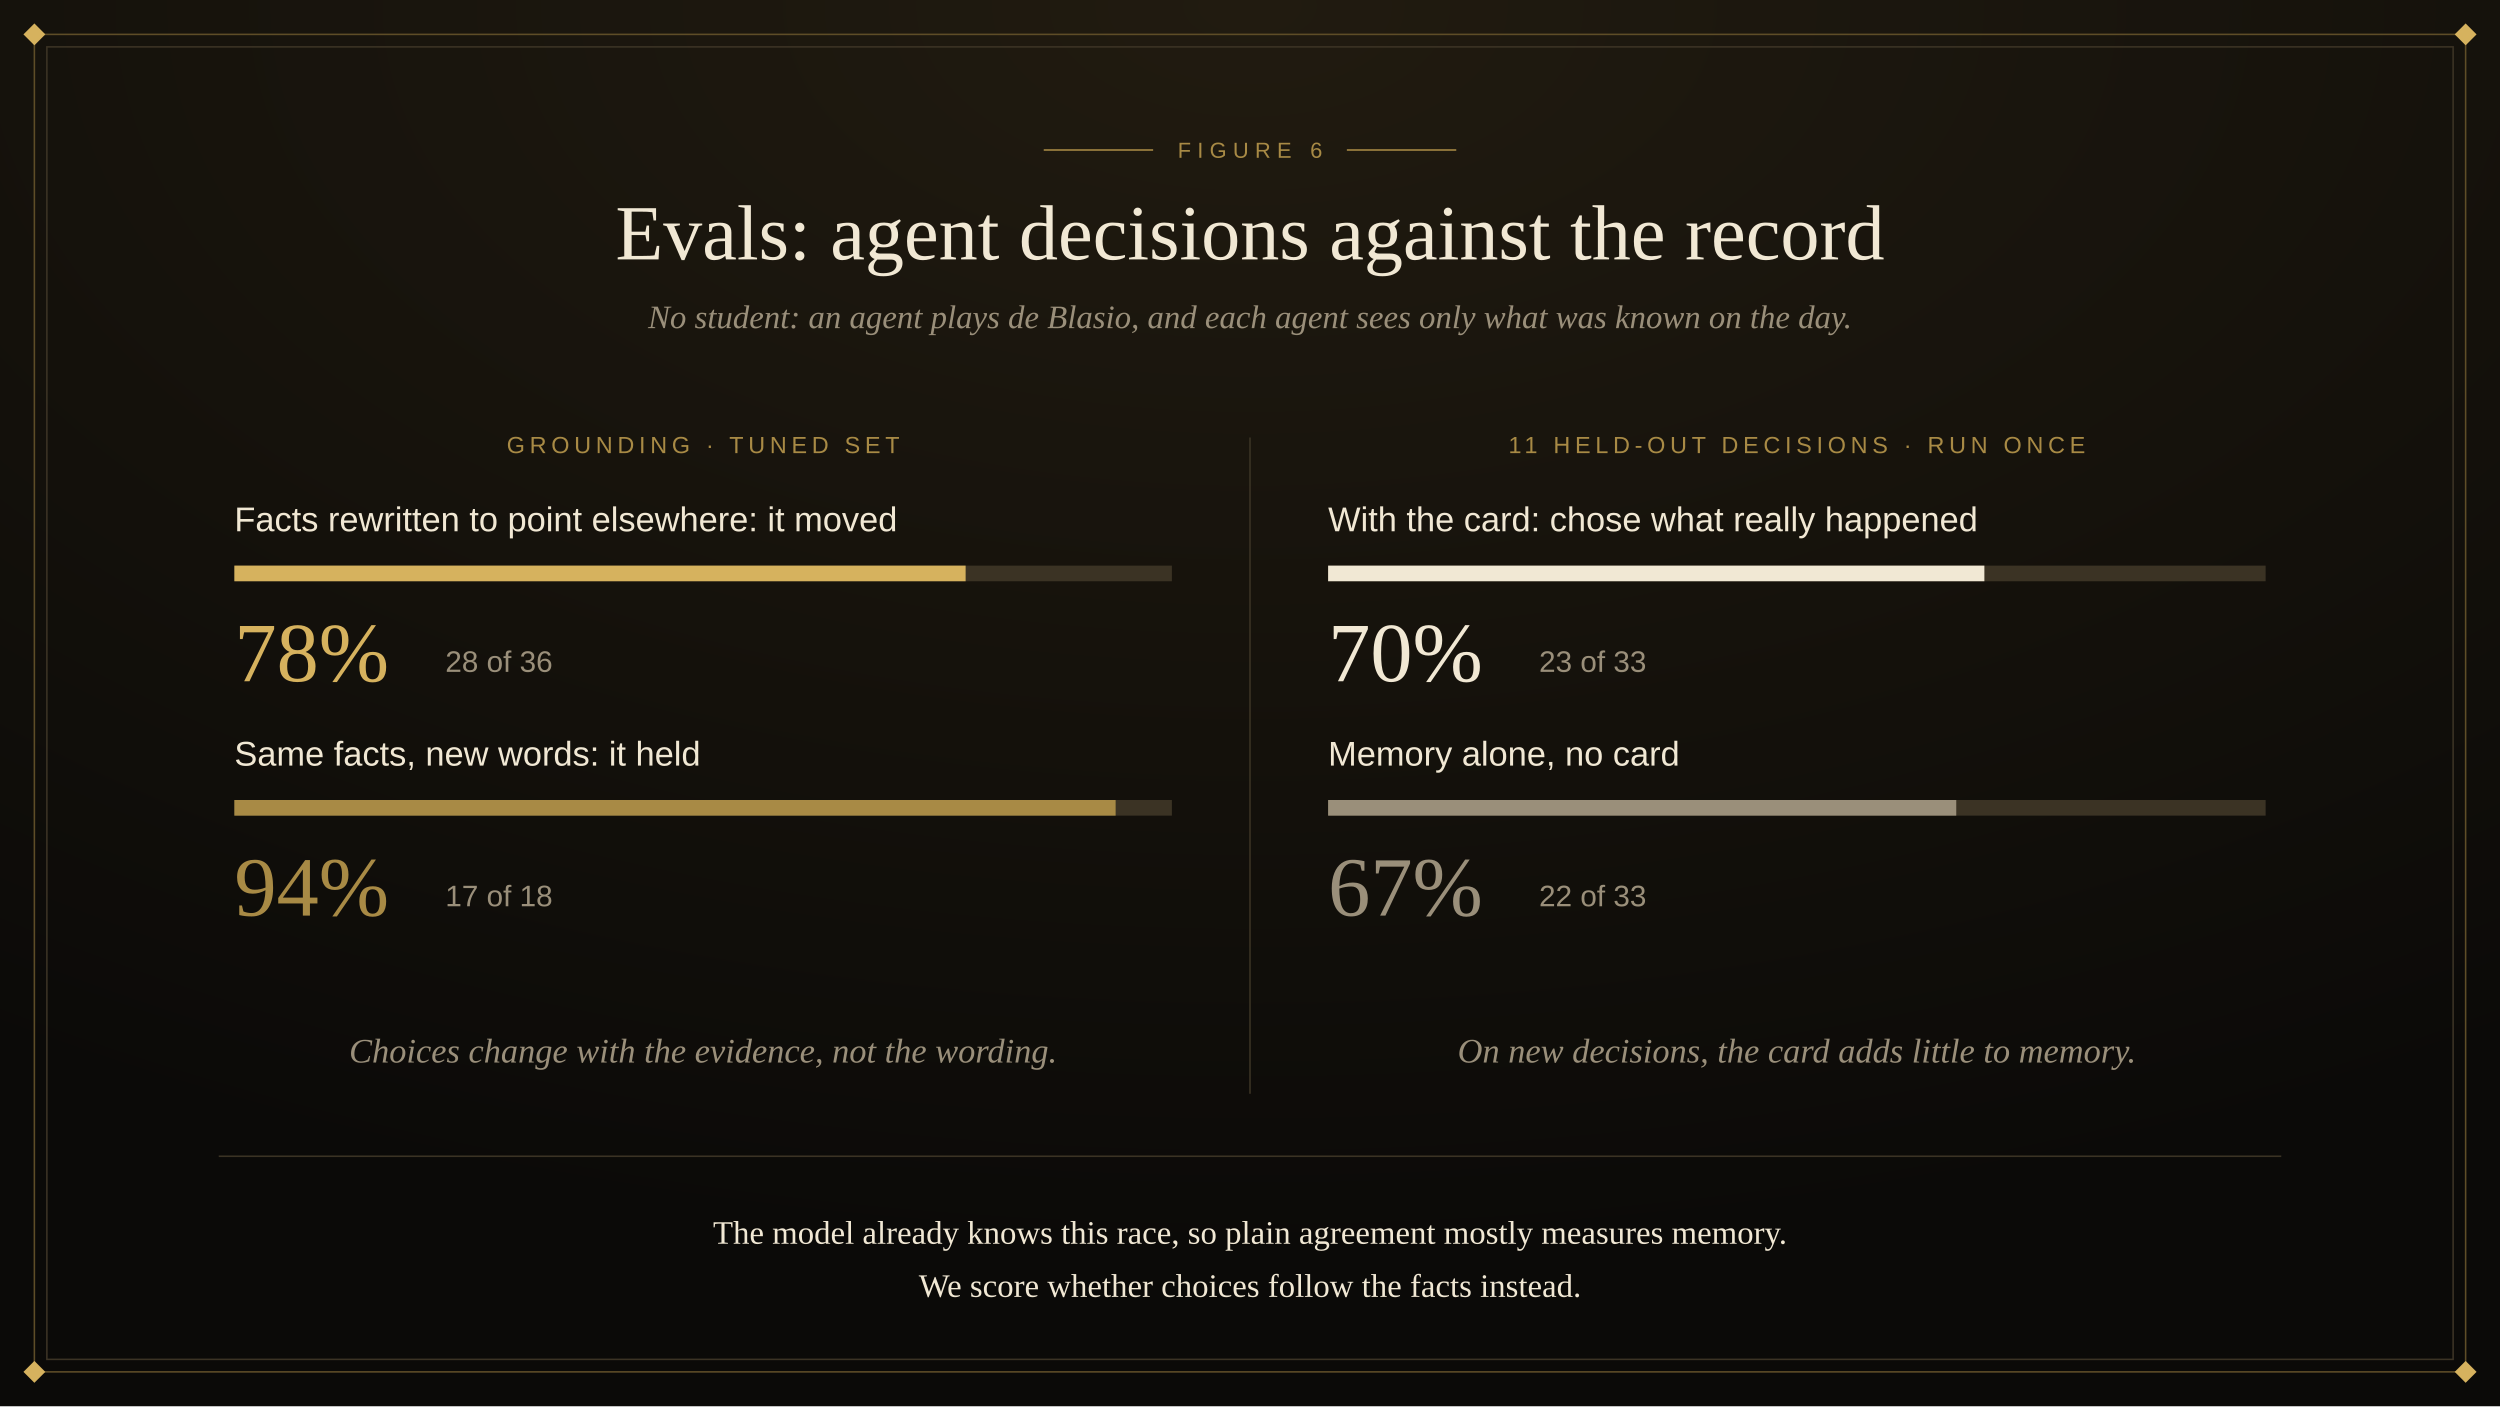
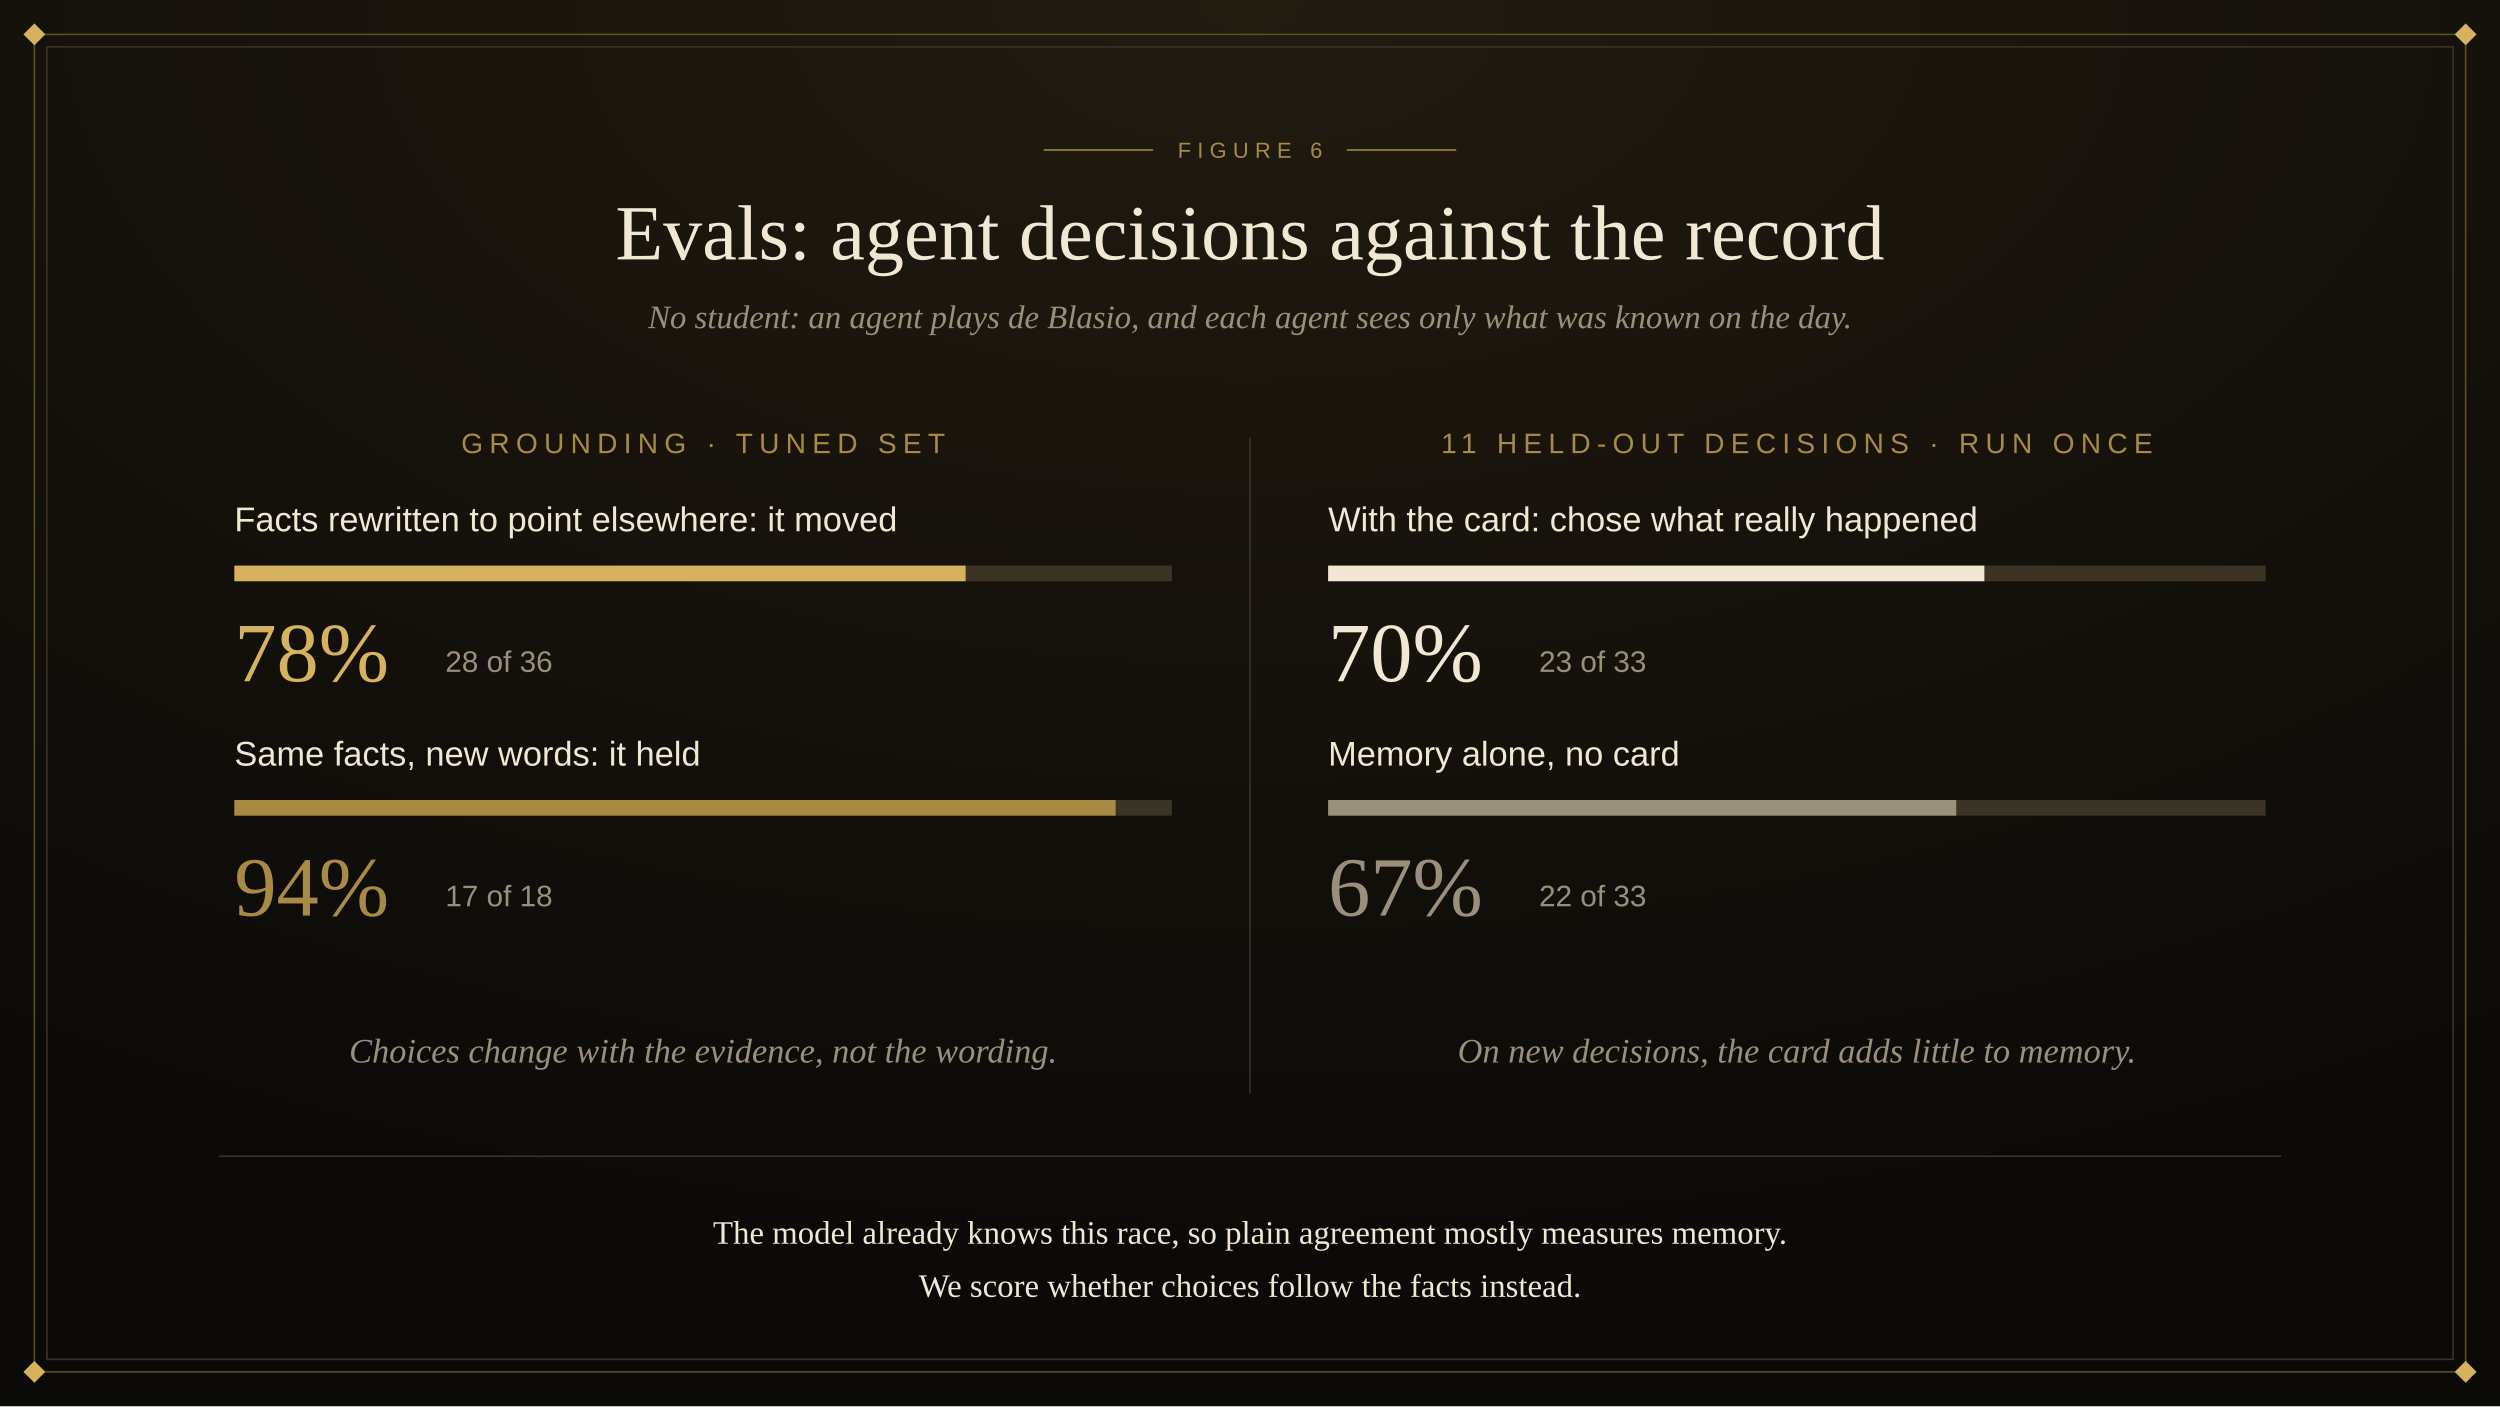
<svg xmlns="http://www.w3.org/2000/svg" viewBox="0 0 1600 900" width="1600" height="900">
  <defs>
    <radialGradient id="glow" cx="50%" cy="0%" r="90%">
      <stop offset="0" stop-color="#211b10" />
      <stop offset="1" stop-color="#0b0a08" />
    </radialGradient>
    <marker id="h" viewBox="0 0 12 12" refX="10" refY="6" markerWidth="9" markerHeight="9" orient="auto-start-reverse">
      <path d="M2,2 L10,6 L2,10" fill="none" stroke="#d6b25e" stroke-width="1.4" />
    </marker>
  </defs>
  <rect width="1600" height="900" fill="url(#glow)" />
  <rect x="22" y="22" width="1556" height="856" fill="none" stroke="#5e4d27" />
  <rect x="30" y="30" width="1540" height="840" fill="none" stroke="#3b3324" />
  <path d="M22,15 L29,22 L22,29 L15,22 z" fill="#d6b25e" />
  <path d="M1578,15 L1585,22 L1578,29 L1571,22 z" fill="#d6b25e" />
  <path d="M22,871 L29,878 L22,885 L15,878 z" fill="#d6b25e" />
  <path d="M1578,871 L1585,878 L1578,885 L1571,878 z" fill="#d6b25e" />
  <line x1="668" y1="96" x2="738" y2="96" stroke="#a88a45" />
  <line x1="862" y1="96" x2="932" y2="96" stroke="#a88a45" />
  <text x="800" y="101" text-anchor="middle" font-family="'Helvetica Neue', 'Segoe UI', Arial, sans-serif" font-size="14" letter-spacing="4" fill="#a88a45">FIGURE 6</text>
  <text x="800" y="166" text-anchor="middle" font-family="Georgia, 'Times New Roman', serif" font-size="50" fill="#f1e8d4">Evals: agent decisions against the record</text>
  <text x="800" y="210" text-anchor="middle" font-family="Georgia, 'Times New Roman', serif" font-style="italic" font-size="21" fill="#9a8f7a">No student: an agent plays de Blasio, and each agent sees only what was known on the day.</text>
-   <text x="450" y="290" text-anchor="middle" font-family="'Helvetica Neue', 'Segoe UI', Arial, sans-serif" font-size="15" letter-spacing="3" fill="#a88a45">GROUNDING · TUNED SET</text>
+   <text x="450" y="290" text-anchor="middle" font-family="'Helvetica Neue', 'Segoe UI', Arial, sans-serif" font-size="18" letter-spacing="4" fill="#a88a45">GROUNDING · TUNED SET</text>
  <text x="150" y="340" text-anchor="start" font-family="'Helvetica Neue', 'Segoe UI', Arial, sans-serif" font-size="22" fill="#f1e8d4">Facts rewritten to point elsewhere: it moved</text>
  <rect x="150" y="362" width="600" height="10" fill="#3b3324" />
  <rect x="150" y="362" width="468" height="10" fill="#d6b25e" />
  <text x="150" y="436" text-anchor="start" font-family="Georgia, 'Times New Roman', serif" font-size="54" fill="#d6b25e">78%</text>
  <text x="285" y="430" text-anchor="start" font-family="'Helvetica Neue', 'Segoe UI', Arial, sans-serif" font-size="19" fill="#9a8f7a">28 of 36</text>
  <text x="150" y="490" text-anchor="start" font-family="'Helvetica Neue', 'Segoe UI', Arial, sans-serif" font-size="22" fill="#f1e8d4">Same facts, new words: it held</text>
  <rect x="150" y="512" width="600" height="10" fill="#3b3324" />
  <rect x="150" y="512" width="564" height="10" fill="#a88a45" />
  <text x="150" y="586" text-anchor="start" font-family="Georgia, 'Times New Roman', serif" font-size="54" fill="#a88a45">94%</text>
  <text x="285" y="580" text-anchor="start" font-family="'Helvetica Neue', 'Segoe UI', Arial, sans-serif" font-size="19" fill="#9a8f7a">17 of 18</text>
  <text x="450" y="680" text-anchor="middle" font-family="Georgia, 'Times New Roman', serif" font-size="22" font-style="italic" fill="#9a8f7a">Choices change with the evidence, not the wording.</text>
  <line x1="800" y1="280" x2="800" y2="700" stroke="#3b3324" />
-   <text x="1150" y="290" text-anchor="middle" font-family="'Helvetica Neue', 'Segoe UI', Arial, sans-serif" font-size="15" letter-spacing="3" fill="#a88a45">11 HELD-OUT DECISIONS · RUN ONCE</text>
+   <text x="1150" y="290" text-anchor="middle" font-family="'Helvetica Neue', 'Segoe UI', Arial, sans-serif" font-size="18" letter-spacing="4" fill="#a88a45">11 HELD-OUT DECISIONS · RUN ONCE</text>
  <text x="850" y="340" text-anchor="start" font-family="'Helvetica Neue', 'Segoe UI', Arial, sans-serif" font-size="22" fill="#f1e8d4">With the card: chose what really happened</text>
  <rect x="850" y="362" width="600" height="10" fill="#3b3324" />
  <rect x="850" y="362" width="420" height="10" fill="#f1e8d4" />
  <text x="850" y="436" text-anchor="start" font-family="Georgia, 'Times New Roman', serif" font-size="54" fill="#f1e8d4">70%</text>
  <text x="985" y="430" text-anchor="start" font-family="'Helvetica Neue', 'Segoe UI', Arial, sans-serif" font-size="19" fill="#9a8f7a">23 of 33</text>
  <text x="850" y="490" text-anchor="start" font-family="'Helvetica Neue', 'Segoe UI', Arial, sans-serif" font-size="22" fill="#f1e8d4">Memory alone, no card</text>
  <rect x="850" y="512" width="600" height="10" fill="#3b3324" />
  <rect x="850" y="512" width="402" height="10" fill="#9a8f7a" />
  <text x="850" y="586" text-anchor="start" font-family="Georgia, 'Times New Roman', serif" font-size="54" fill="#9a8f7a">67%</text>
  <text x="985" y="580" text-anchor="start" font-family="'Helvetica Neue', 'Segoe UI', Arial, sans-serif" font-size="19" fill="#9a8f7a">22 of 33</text>
  <text x="1150" y="680" text-anchor="middle" font-family="Georgia, 'Times New Roman', serif" font-size="22" font-style="italic" fill="#9a8f7a">On new decisions, the card adds little to memory.</text>
  <line x1="140" y1="740" x2="1460" y2="740" stroke="#3b3324" />
  <text x="800" y="796" text-anchor="middle" font-family="Georgia, 'Times New Roman', serif" font-size="21" fill="#f1e8d4">The model already knows this race, so plain agreement mostly measures memory.</text>
  <text x="800" y="830" text-anchor="middle" font-family="Georgia, 'Times New Roman', serif" font-size="21" fill="#f1e8d4">We score whether choices follow the facts instead.</text>
</svg>
